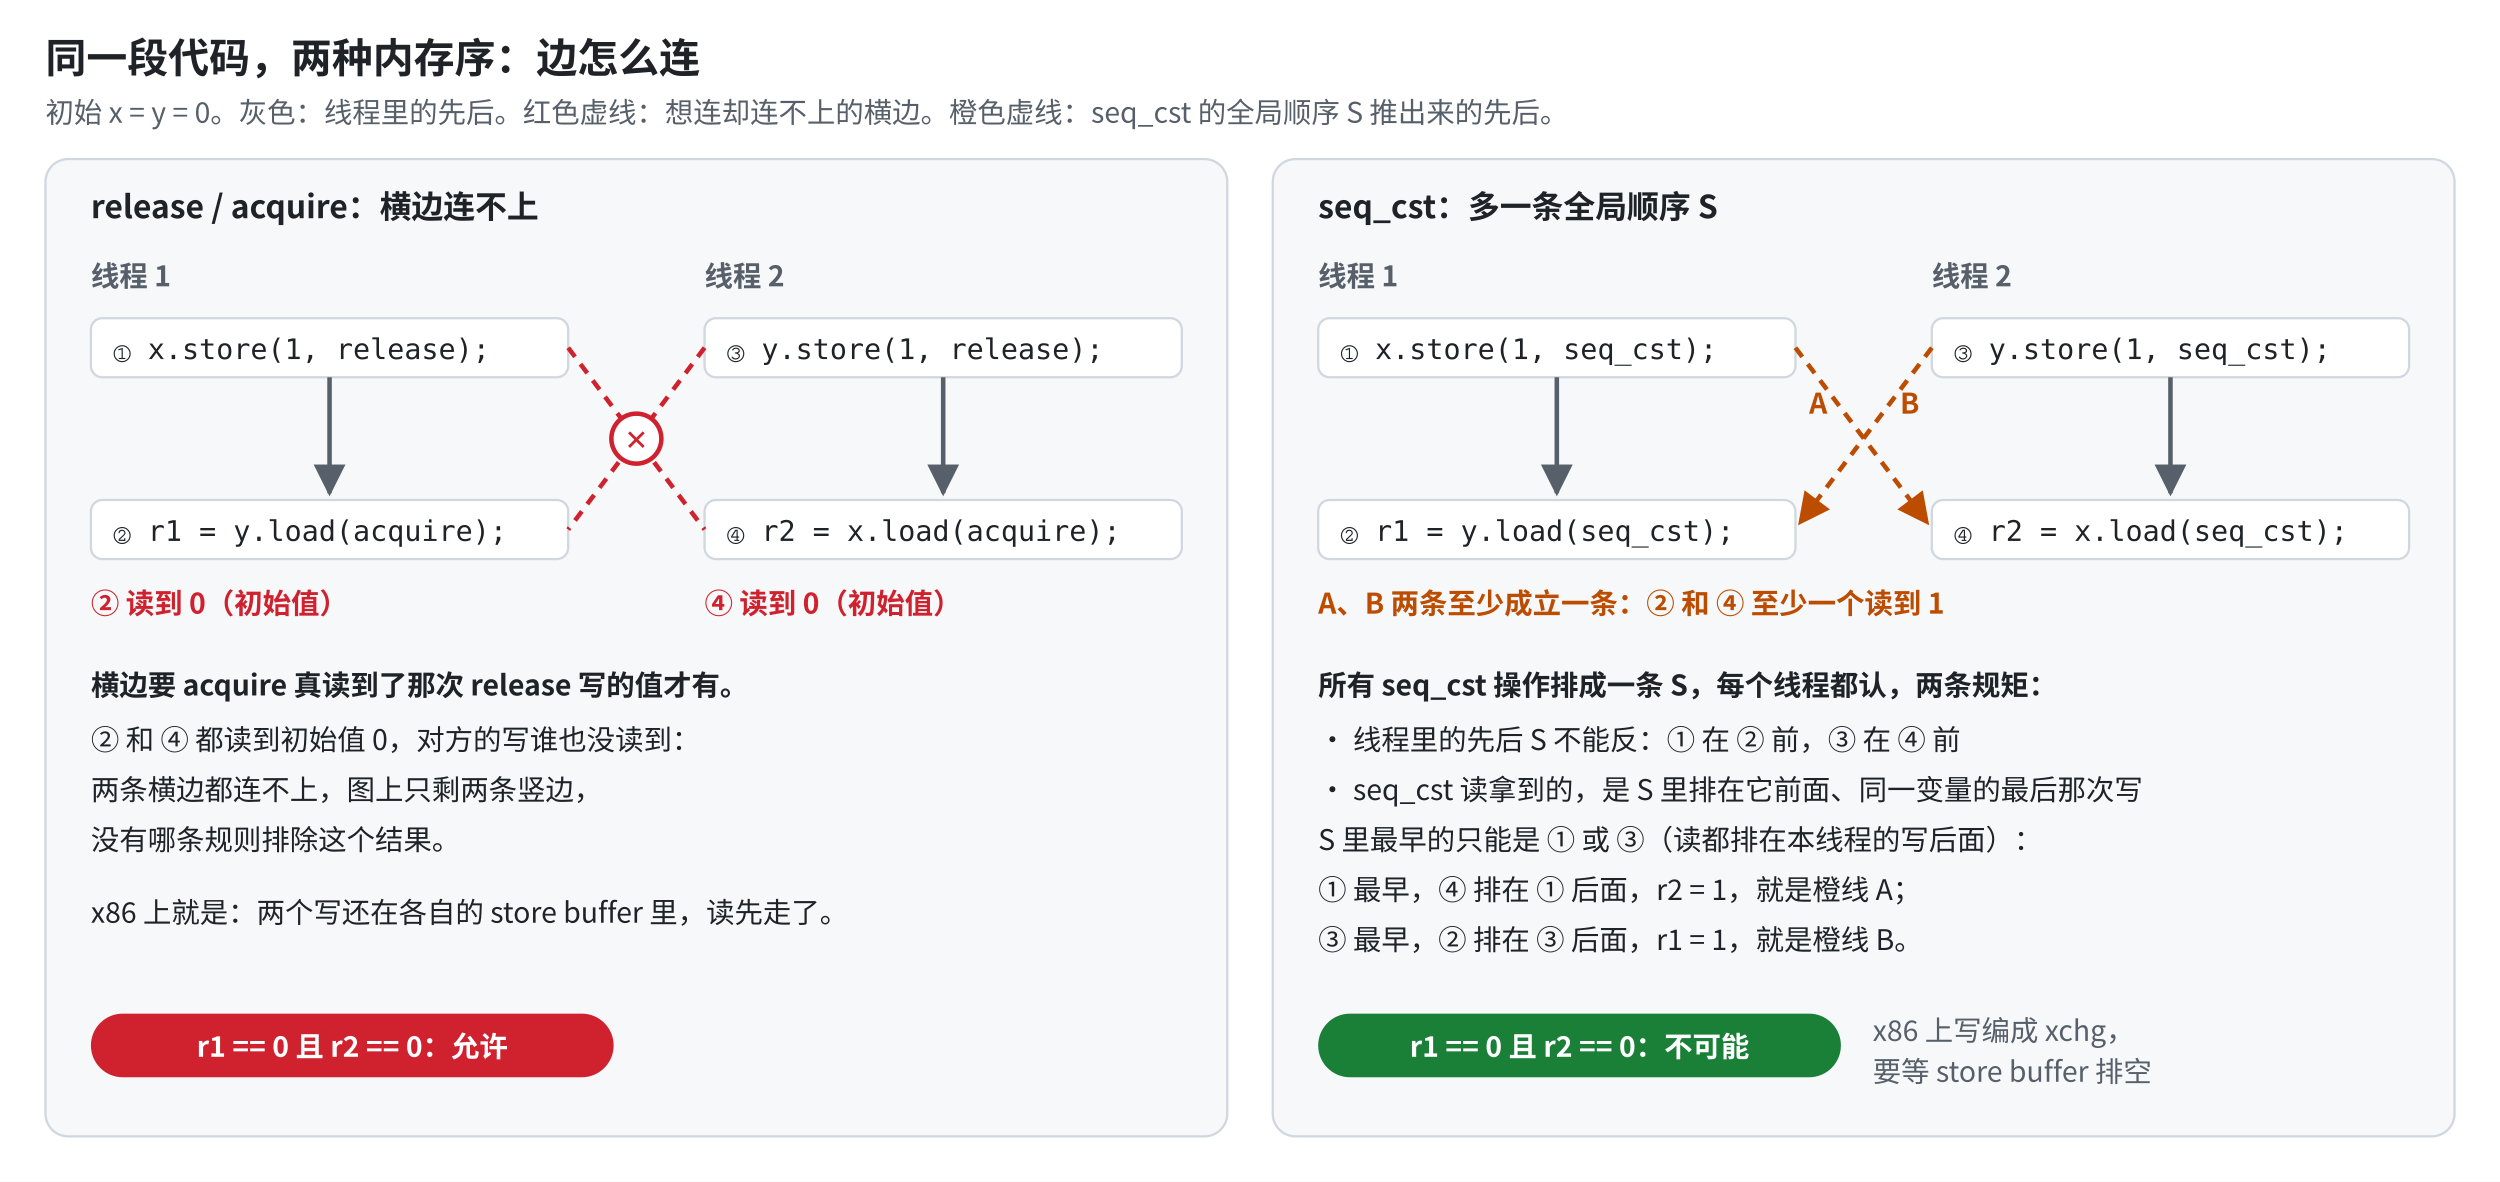
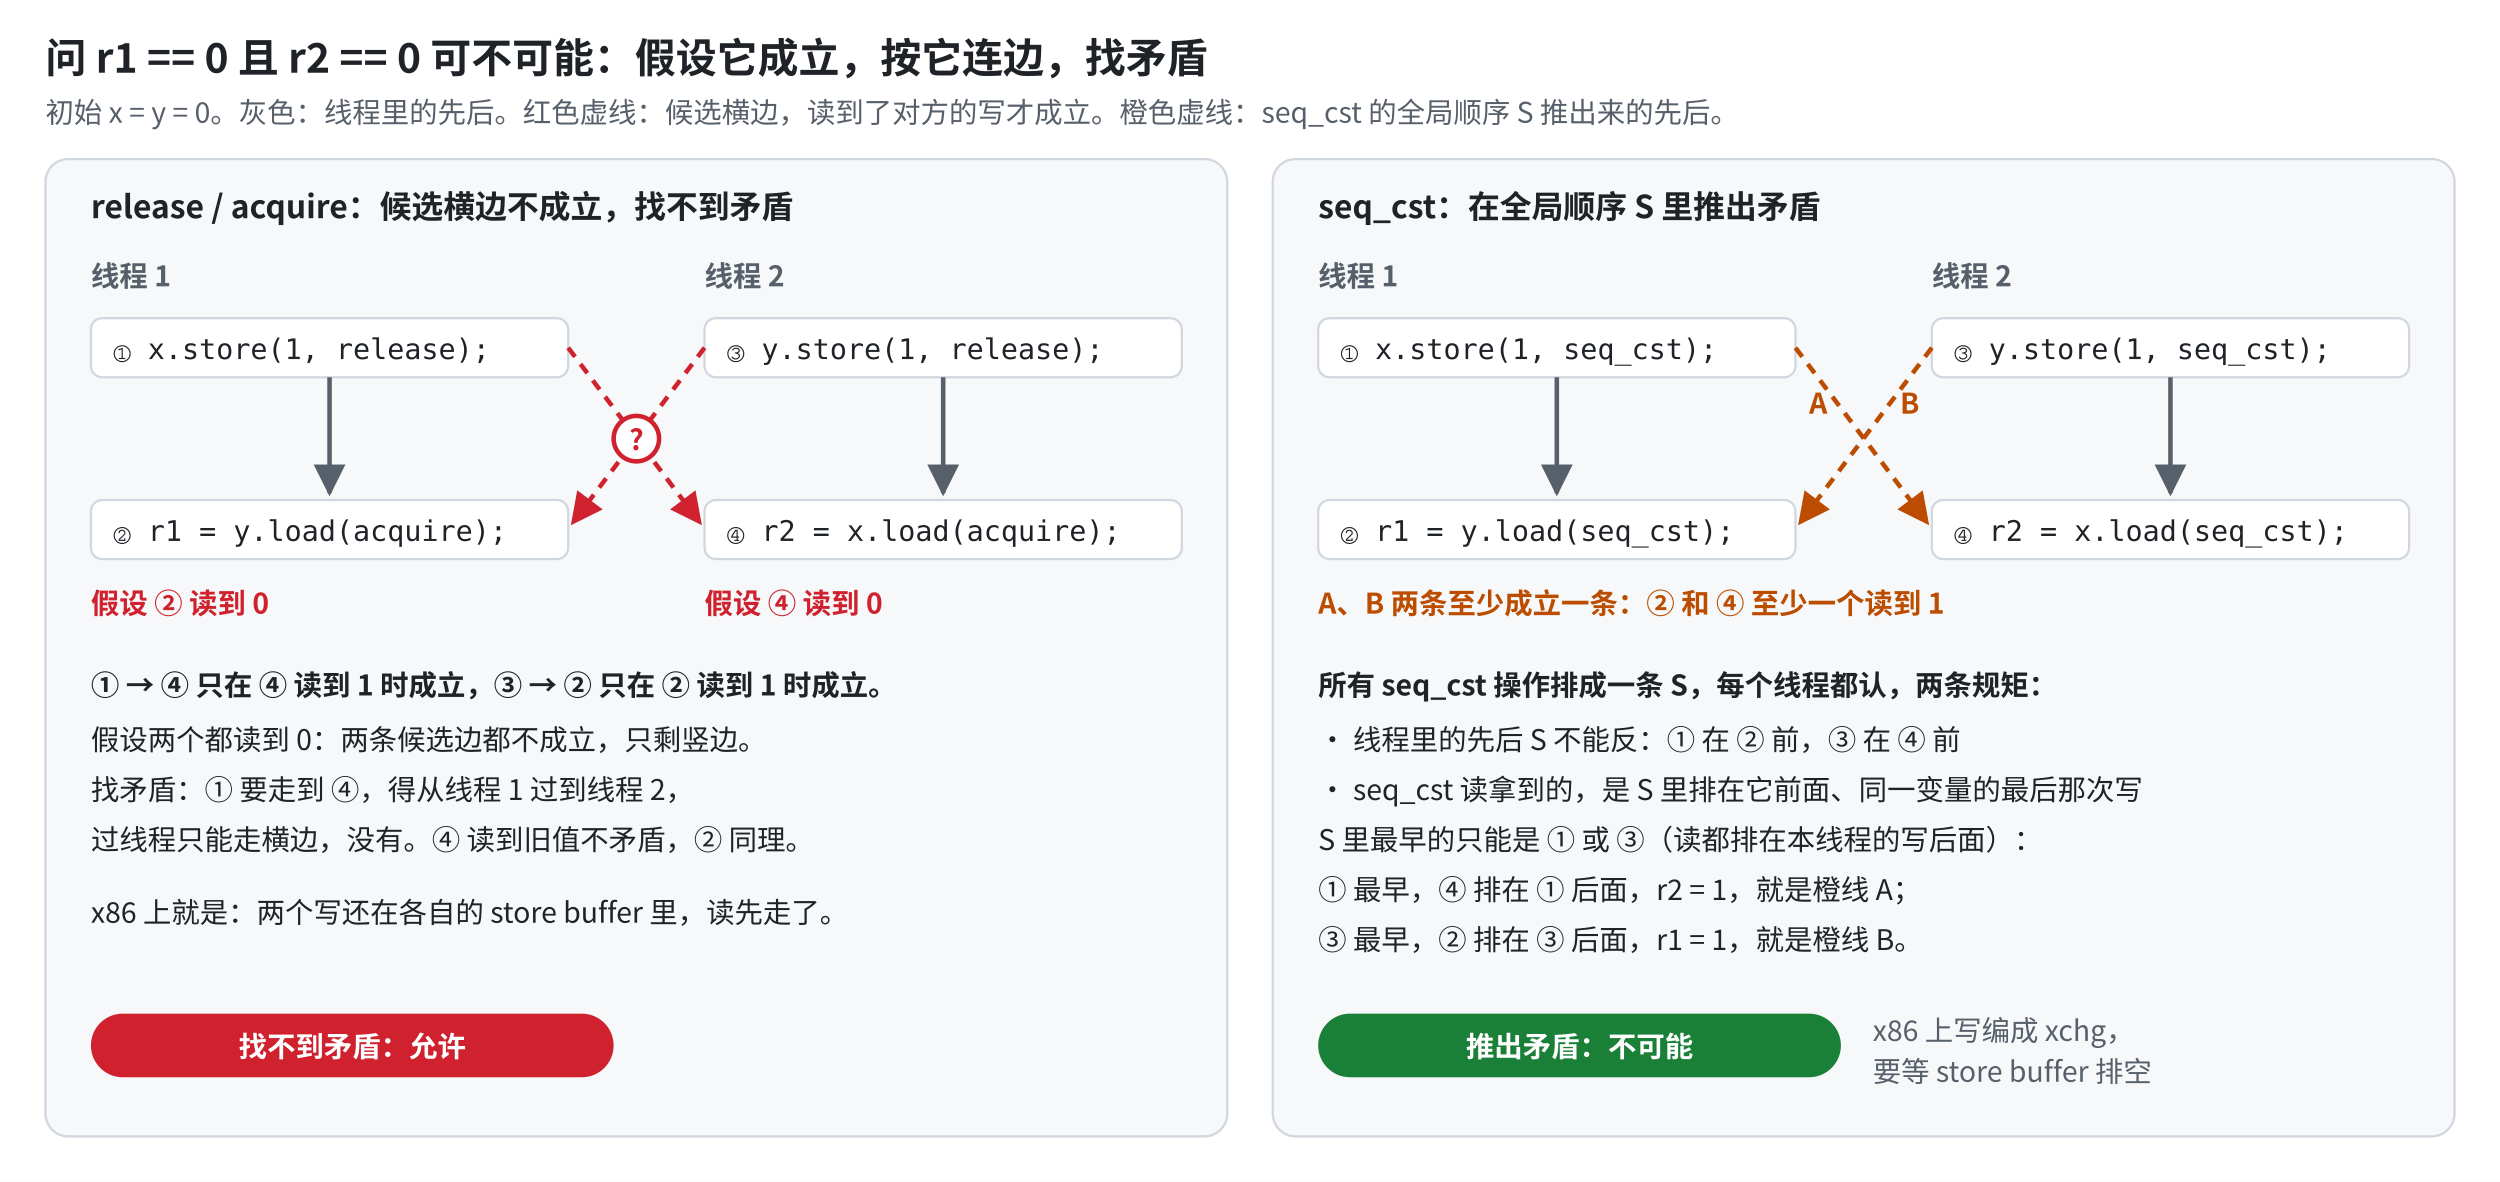
<svg xmlns="http://www.w3.org/2000/svg" viewBox="0 0 1100 520" width="1100" height="520" font-family="PingFang SC, Microsoft YaHei, Noto Sans CJK SC, Segoe UI, Helvetica, Arial, sans-serif">
  <defs>
    <marker id="ag" viewBox="0 0 10 10" refX="9" refY="5" markerWidth="7" markerHeight="7" orient="auto">
      <path d="M0,0 L10,5 L0,10 z" fill="#57606a" />
+     </marker>
+     <marker id="ar" viewBox="0 0 10 10" refX="9" refY="5" markerWidth="7" markerHeight="7" orient="auto">
+       <path d="M0,0 L10,5 L0,10 z" fill="#cf222e" />
    </marker>
    <marker id="ao" viewBox="0 0 10 10" refX="9" refY="5" markerWidth="7" markerHeight="7" orient="auto">
      <path d="M0,0 L10,5 L0,10 z" fill="#bc4c00" />
    </marker>
    <style>.h{font-size:18px;font-weight:700;fill:#1f2328}.s{font-size:12.5px;fill:#57606a}.p{font-size:14px;font-weight:700;fill:#1f2328}.t{font-size:12.5px;font-weight:700;fill:#57606a}.c{font-family:ui-monospace,SFMono-Regular,Menlo,Consolas,monospace;font-size:12.5px;fill:#1f2328}.l{font-size:12.5px;fill:#1f2328}.lb{font-size:12.5px;font-weight:700;fill:#1f2328}.r{font-size:12.5px;font-weight:700;fill:#cf222e}.o{font-size:12.5px;font-weight:700;fill:#bc4c00}.bw{font-size:12.5px;font-weight:700;fill:#ffffff}</style>
  </defs>
  <rect x="0" y="0" width="1100" height="520" fill="#ffffff" />
-   <text class="h" x="20" y="32">同一段代码，两种内存序：边怎么连</text>
-   <text class="s" x="20" y="54">初始 x = y = 0。灰色：线程里的先后。红色虚线：想连却连不上的横边。橙色虚线：seq_cst 的全局顺序 S 推出来的先后。</text>
+   <text class="h" x="20" y="32">问 r1 == 0 且 r2 == 0 可不可能：假设它成立，按它连边，找矛盾</text>
+   <text class="s" x="20" y="54">初始 x = y = 0。灰色：线程里的先后。红色虚线：候选横边，读到了对方的写才成立。橙色虚线：seq_cst 的全局顺序 S 推出来的先后。</text>
  <rect x="20" y="70" width="520" height="430" rx="10" fill="#f6f8fa" stroke="#d0d7de" />
-   <text class="p" x="40" y="96">release / acquire：横边连不上</text>
+   <text class="p" x="40" y="96">release / acquire：候选横边不成立，找不到矛盾</text>
  <text class="t" x="40" y="126">线程 1</text>
  <text class="t" x="310" y="126">线程 2</text>
  <rect x="40" y="140" width="210" height="26" rx="5" fill="#ffffff" stroke="#d0d7de" />
  <text class="c" x="50" y="158">① x.store(1, release);</text>
  <rect x="40" y="220" width="210" height="26" rx="5" fill="#ffffff" stroke="#d0d7de" />
  <text class="c" x="50" y="238">② r1 = y.load(acquire);</text>
  <rect x="310" y="140" width="210" height="26" rx="5" fill="#ffffff" stroke="#d0d7de" />
  <text class="c" x="320" y="158">③ y.store(1, release);</text>
  <rect x="310" y="220" width="210" height="26" rx="5" fill="#ffffff" stroke="#d0d7de" />
  <text class="c" x="320" y="238">④ r2 = x.load(acquire);</text>
  <line x1="145" y1="166" x2="145" y2="217" stroke="#57606a" stroke-width="2" marker-end="url(#ag)" />
  <line x1="415" y1="166" x2="415" y2="217" stroke="#57606a" stroke-width="2" marker-end="url(#ag)" />
-   <line x1="250" y1="153" x2="310" y2="233" stroke="#cf222e" stroke-width="2" stroke-dasharray="5 4" />
-   <line x1="310" y1="153" x2="250" y2="233" stroke="#cf222e" stroke-width="2" stroke-dasharray="5 4" />
-   <circle cx="280" cy="193" r="11" fill="#ffffff" stroke="#cf222e" stroke-width="2" />
-   <text class="r" x="280" y="198" text-anchor="middle">✕</text>
-   <text class="r" x="40" y="270">② 读到 0（初始值）</text>
-   <text class="r" x="310" y="270">④ 读到 0（初始值）</text>
-   <text class="lb" x="40" y="306">横边要 acquire 真读到了那次 release 写的值才有。</text>
-   <text class="l" x="40" y="330">② 和 ④ 都读到初始值 0，对方的写谁也没读到：</text>
-   <text class="l" x="40" y="352">两条横边都连不上，图上只剩两条竖边，</text>
-   <text class="l" x="40" y="374">没有哪条规则排除这个结果。</text>
+   <line x1="250" y1="153" x2="308" y2="230" stroke="#cf222e" stroke-width="2" stroke-dasharray="5 4" marker-end="url(#ar)" />
+   <line x1="310" y1="153" x2="252" y2="230" stroke="#cf222e" stroke-width="2" stroke-dasharray="5 4" marker-end="url(#ar)" />
+   <circle cx="280" cy="193" r="10" fill="#ffffff" stroke="#cf222e" stroke-width="2" />
+   <text class="r" x="280" y="198" text-anchor="middle">?</text>
+   <text class="r" x="40" y="270">假设 ② 读到 0</text>
+   <text class="r" x="310" y="270">假设 ④ 读到 0</text>
+   <text class="lb" x="40" y="306">① → ④ 只在 ④ 读到 1 时成立，③ → ② 只在 ② 读到 1 时成立。</text>
+   <text class="l" x="40" y="330">假设两个都读到 0：两条候选边都不成立，只剩竖边。</text>
+   <text class="l" x="40" y="352">找矛盾：① 要走到 ④，得从线程 1 过到线程 2，</text>
+   <text class="l" x="40" y="374">过线程只能走横边，没有。④ 读到旧值不矛盾，② 同理。</text>
  <text class="l" x="40" y="406">x86 上就是：两个写还在各自的 store buffer 里，读先走了。</text>
  <rect x="40" y="446" width="230" height="28" rx="14" fill="#cf222e" />
-   <text class="bw" x="155" y="465" text-anchor="middle">r1 == 0 且 r2 == 0：允许</text>
+   <text class="bw" x="155" y="465" text-anchor="middle">找不到矛盾：允许</text>
  <rect x="560" y="70" width="520" height="430" rx="10" fill="#f6f8fa" stroke="#d0d7de" />
-   <text class="p" x="580" y="96">seq_cst：多一条全局顺序 S</text>
+   <text class="p" x="580" y="96">seq_cst：在全局顺序 S 里推出矛盾</text>
  <text class="t" x="580" y="126">线程 1</text>
  <text class="t" x="850" y="126">线程 2</text>
  <rect x="580" y="140" width="210" height="26" rx="5" fill="#ffffff" stroke="#d0d7de" />
  <text class="c" x="590" y="158">① x.store(1, seq_cst);</text>
  <rect x="580" y="220" width="210" height="26" rx="5" fill="#ffffff" stroke="#d0d7de" />
  <text class="c" x="590" y="238">② r1 = y.load(seq_cst);</text>
  <rect x="850" y="140" width="210" height="26" rx="5" fill="#ffffff" stroke="#d0d7de" />
  <text class="c" x="860" y="158">③ y.store(1, seq_cst);</text>
  <rect x="850" y="220" width="210" height="26" rx="5" fill="#ffffff" stroke="#d0d7de" />
  <text class="c" x="860" y="238">④ r2 = x.load(seq_cst);</text>
  <line x1="685" y1="166" x2="685" y2="217" stroke="#57606a" stroke-width="2" marker-end="url(#ag)" />
  <line x1="955" y1="166" x2="955" y2="217" stroke="#57606a" stroke-width="2" marker-end="url(#ag)" />
  <line x1="790" y1="153" x2="848" y2="230" stroke="#bc4c00" stroke-width="2" stroke-dasharray="5 4" marker-end="url(#ao)" />
  <line x1="850" y1="153" x2="792" y2="230" stroke="#bc4c00" stroke-width="2" stroke-dasharray="5 4" marker-end="url(#ao)" />
  <text class="o" x="796" y="182">A</text>
  <text class="o" x="836" y="182">B</text>
  <text class="o" x="580" y="270">A、B 两条至少成立一条：② 和 ④ 至少一个读到 1</text>
  <text class="lb" x="580" y="306">所有 seq_cst 操作排成一条 S，每个线程都认，两条规矩：</text>
  <text class="l" x="580" y="330">· 线程里的先后 S 不能反：① 在 ② 前，③ 在 ④ 前</text>
  <text class="l" x="580" y="352">· seq_cst 读拿到的，是 S 里排在它前面、同一变量的最后那次写</text>
  <text class="l" x="580" y="374">S 里最早的只能是 ① 或 ③（读都排在本线程的写后面）：</text>
  <text class="l" x="580" y="396">① 最早，④ 排在 ① 后面，r2 = 1，就是橙线 A；</text>
  <text class="l" x="580" y="418">③ 最早，② 排在 ③ 后面，r1 = 1，就是橙线 B。</text>
  <rect x="580" y="446" width="230" height="28" rx="14" fill="#1a7f37" />
-   <text class="bw" x="695" y="465" text-anchor="middle">r1 == 0 且 r2 == 0：不可能</text>
+   <text class="bw" x="695" y="465" text-anchor="middle">推出矛盾：不可能</text>
  <text class="s" x="824" y="458">x86 上写编成 xchg，</text>
  <text class="s" x="824" y="476">要等 store buffer 排空</text>
</svg>
